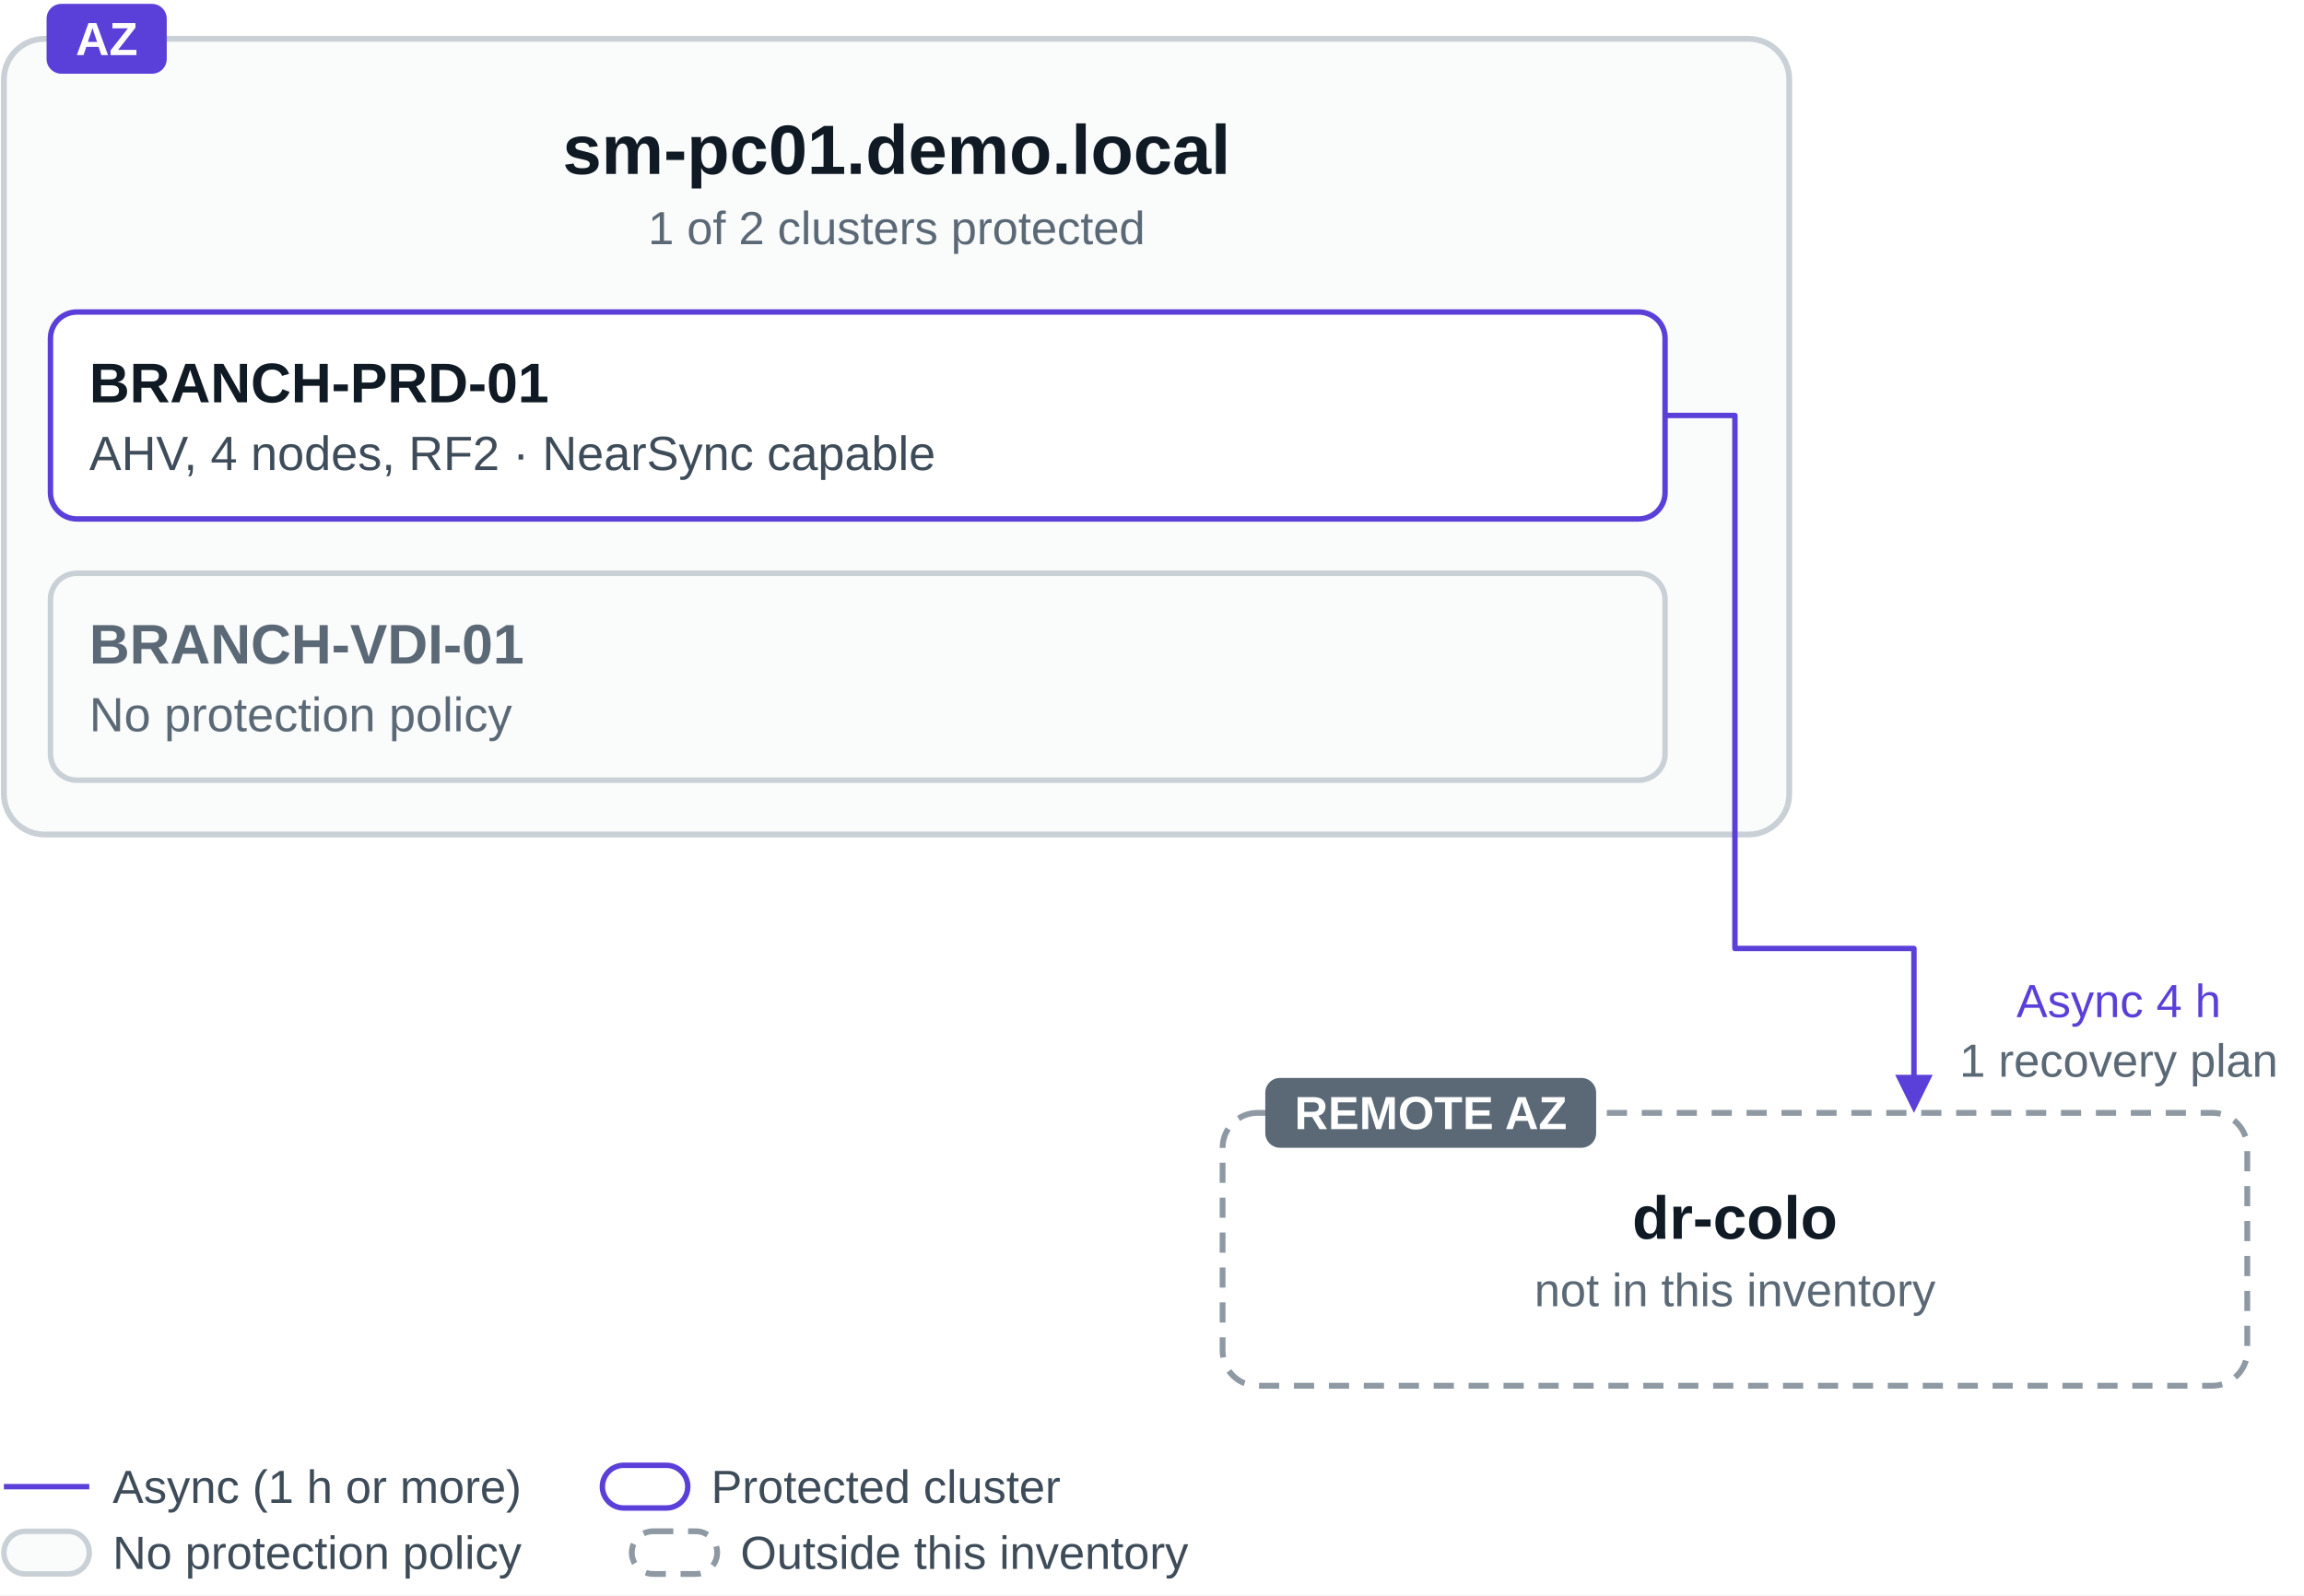
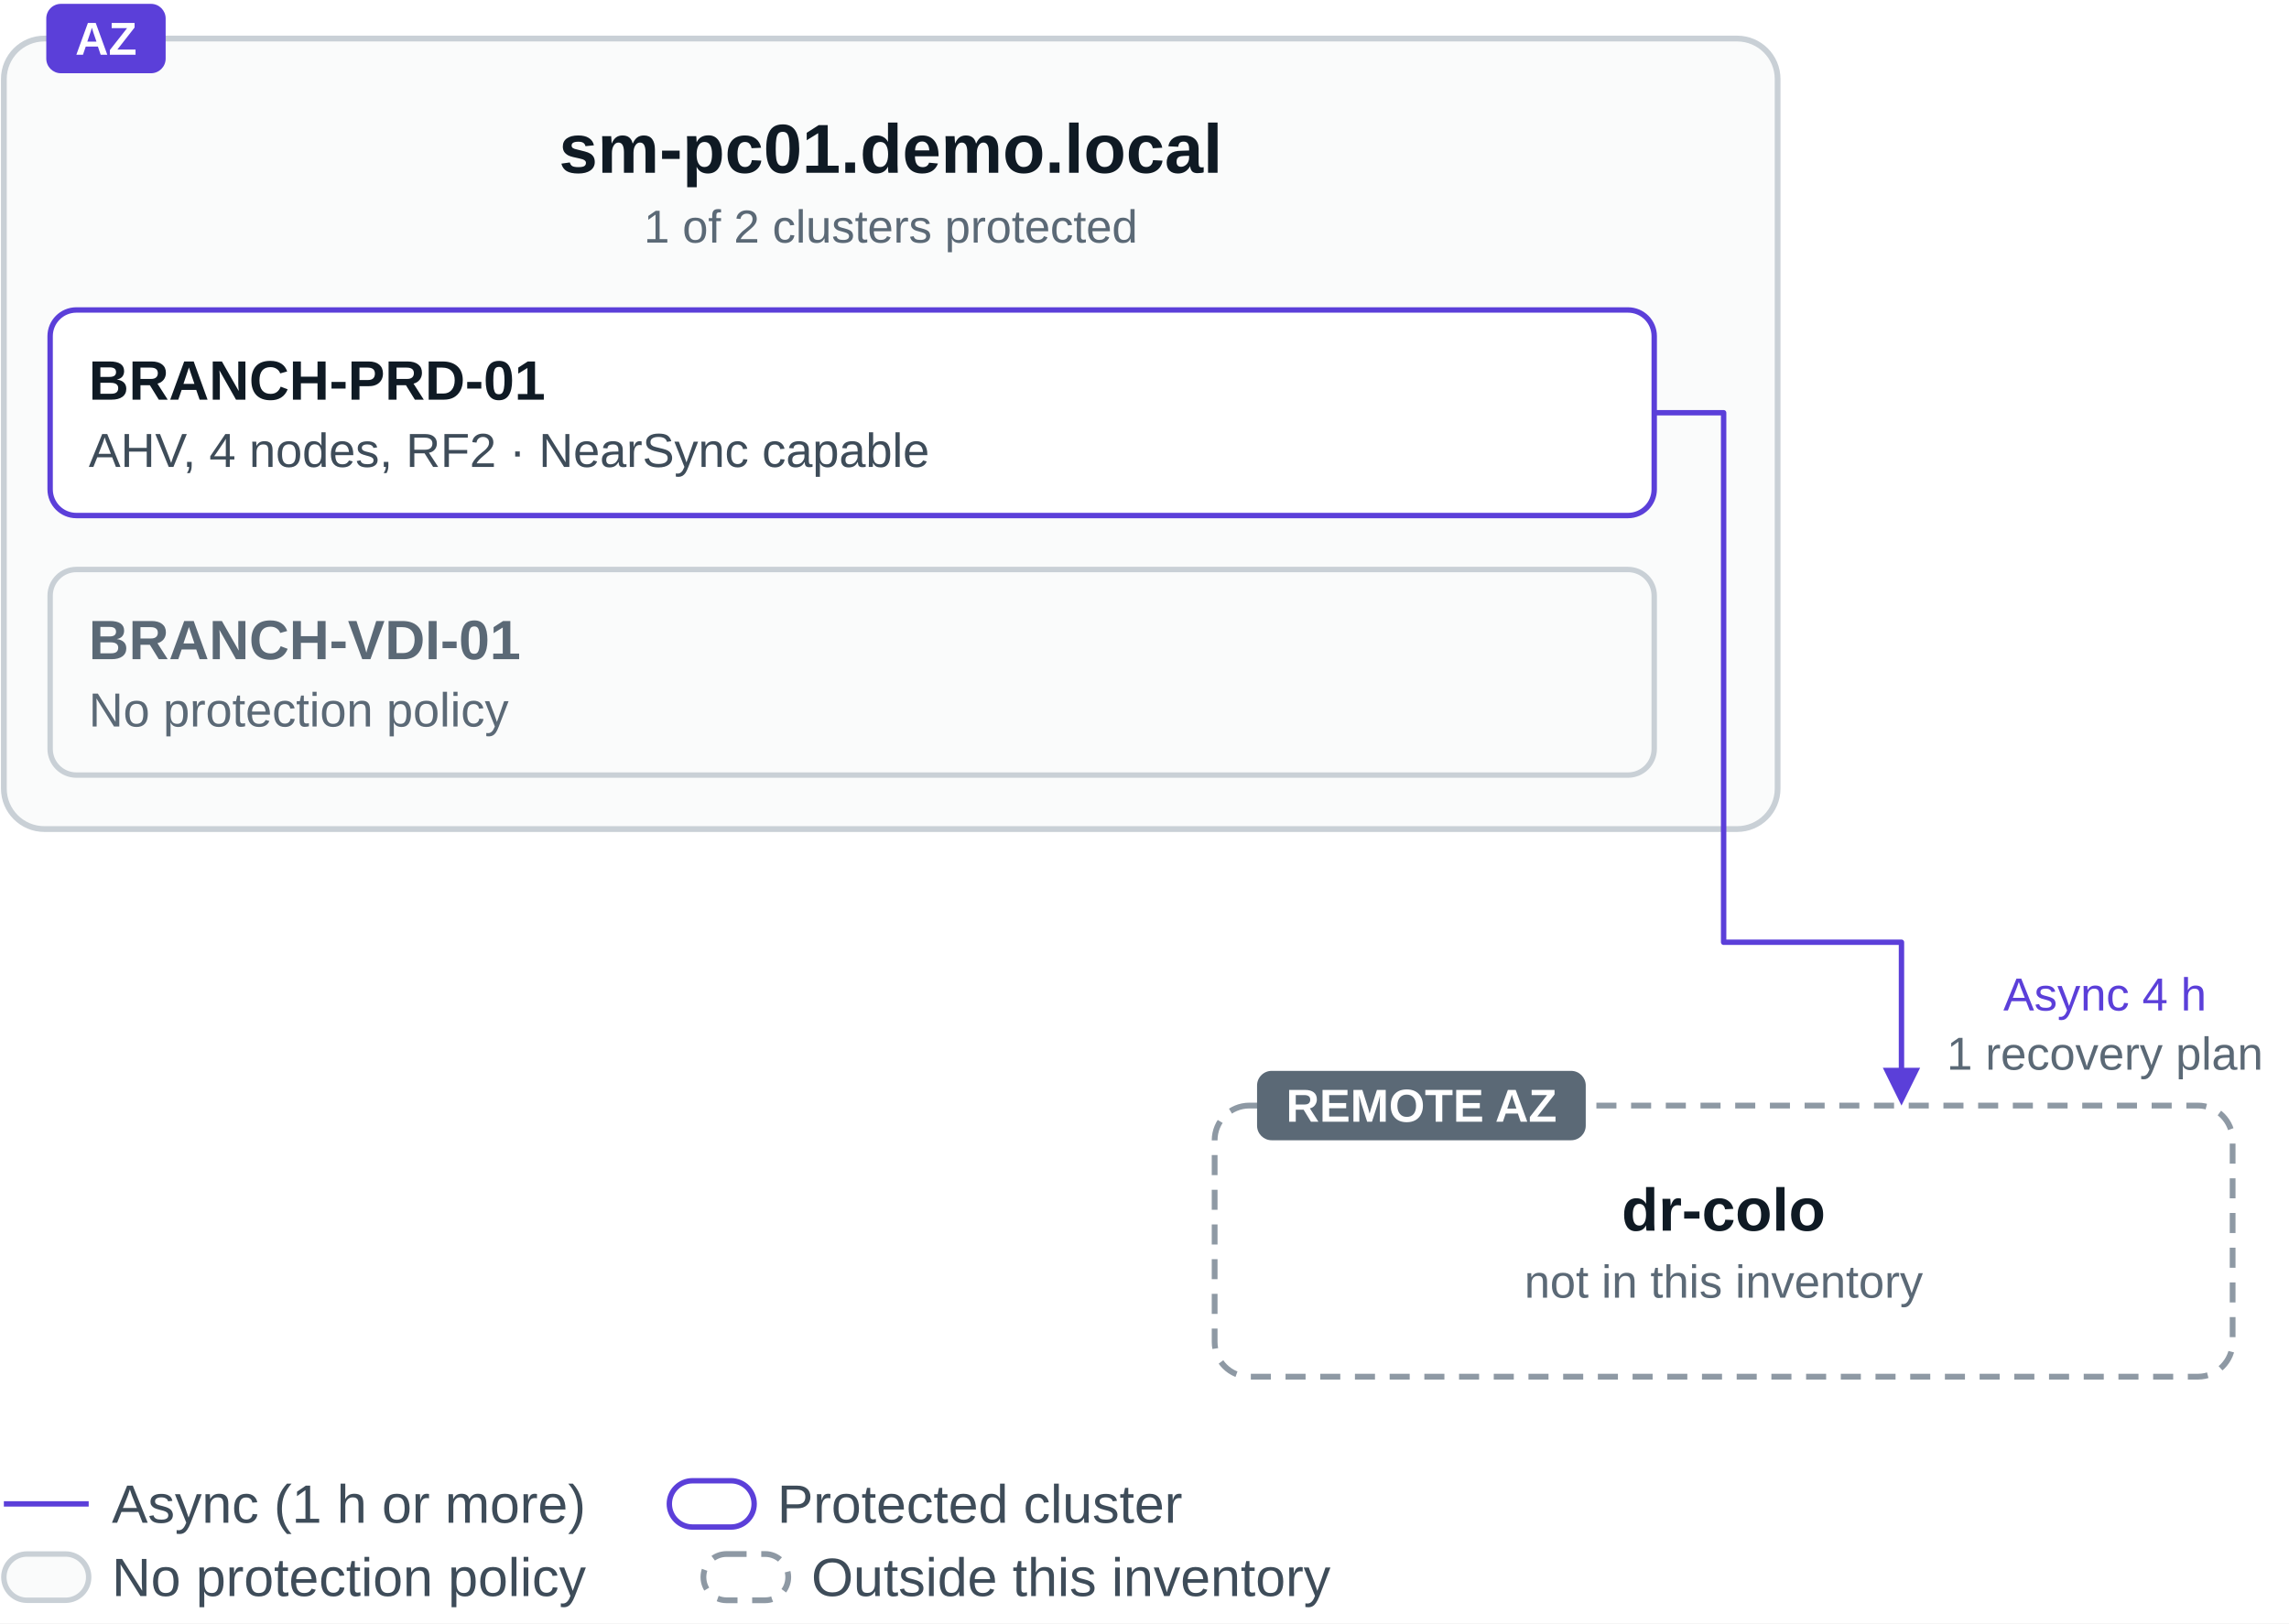
- <svg xmlns="http://www.w3.org/2000/svg" version="1.1" width="296.81pt" height="205.54pt" viewBox="0 0 296.81 205.54" font-family="Figtree, Calibri, 'Segoe UI', Arial, sans-serif">
-   <rect width="296.81" height="205.54" fill="#FFFFFF" />
+ <svg xmlns="http://www.w3.org/2000/svg" version="1.1" width="296.81pt" height="210.54pt" viewBox="0 0 296.81 210.54" font-family="Figtree, Calibri, 'Segoe UI', Arial, sans-serif">
+   <rect width="296.81" height="210.54" fill="#FFFFFF" />
  <g id="site:sm-pc01.demo.local" data-kind="container" data-name="sm-pc01.demo.local" data-prism-central="sm-pc01.demo.local">
    <rect x="0.5" y="5" width="230" height="102.52" fill="#FAFBFB" rx="5.25" stroke="#C9D0D6" stroke-width="0.75" />
    <text x="115.5" y="22.41" text-anchor="middle" font-size="9" font-weight="600" fill="#0F1A24" textLength="82.06" lengthAdjust="spacingAndGlyphs">sm-pc01.demo.local</text>
    <text x="115.5" y="31.46" text-anchor="middle" font-size="6" fill="#5B6976" textLength="65.44" lengthAdjust="spacingAndGlyphs">1 of 2 clusters protected</text>
  </g>
  <g id="cluster:0ca0388a-8411-5a32-a54a-f18b3163a417" data-kind="box" data-cluster-uuid="0ca0388a-8411-5a32-a54a-f18b3163a417" data-name="BRANCH-PRD-01" data-prism-central="sm-pc01.demo.local">
    <rect x="6.5" y="40.2" width="208" height="26.66" fill="#FFFFFF" rx="3.4" stroke="#5B3FD9" stroke-width="0.7" />
    <text x="11.5" y="51.83" font-size="7.2" font-weight="600" fill="#0F1A24" textLength="57.65" lengthAdjust="spacingAndGlyphs">BRANCH-PRD-01</text>
    <text x="11.5" y="60.56" font-size="6.2" fill="#3E4C59" textLength="107.29" lengthAdjust="spacingAndGlyphs">AHV, 4 nodes, RF2 · NearSync capable</text>
  </g>
  <g id="cluster:8996917a-a180-5d7e-83b7-4e276021ce55" data-kind="box" data-cluster-uuid="8996917a-a180-5d7e-83b7-4e276021ce55" data-name="BRANCH-VDI-01" data-prism-central="sm-pc01.demo.local">
    <rect x="6.5" y="73.86" width="208" height="26.66" fill="#FAFBFB" rx="3.4" stroke="#C9D0D6" stroke-width="0.7" />
    <text x="11.5" y="85.49" font-size="7.2" font-weight="600" fill="#5B6976" textLength="55.94" lengthAdjust="spacingAndGlyphs">BRANCH-VDI-01</text>
    <text x="11.5" y="94.22" font-size="6.2" fill="#5B6976" textLength="57.41" lengthAdjust="spacingAndGlyphs">No protection policy</text>
  </g>
  <g id="az:dr-colo" data-kind="box" data-availability-zone="dr-colo" data-name="dr-colo">
    <rect x="157.5" y="143.38" width="132" height="35.16" fill="#FFFFFF" rx="4.5" stroke="#8E99A4" stroke-width="0.75" stroke-dasharray="2.6 1.9" />
    <text x="223.5" y="159.6" text-anchor="middle" font-size="7.8" font-weight="600" fill="#0F1A24" textLength="25.79" lengthAdjust="spacingAndGlyphs">dr-colo</text>
    <text x="223.5" y="168.3" text-anchor="middle" font-size="6" fill="#5B6976" textLength="53.5" lengthAdjust="spacingAndGlyphs">not in this inventory</text>
  </g>
  <g id="legend:0:label" data-kind="label">
-     <text x="14.5" y="193.64" font-size="6" fill="#3E4C59" textLength="51.98" lengthAdjust="spacingAndGlyphs">Async (1 h or more)</text>
+     <text x="14.5" y="197.49" font-size="7" fill="#3E4C59" textLength="60.65" lengthAdjust="spacingAndGlyphs">Async (1 h or more)</text>
  </g>
  <g id="legend:1" data-kind="swatch">
-     <rect x="77.6" y="188.79" width="11" height="5.5" fill="#FFFFFF" rx="2.75" stroke="#5B3FD9" stroke-width="0.7" />
+     <rect x="86.79" y="192.04" width="11" height="6" fill="#FFFFFF" rx="3" stroke="#5B3FD9" stroke-width="0.7" />
  </g>
  <g id="legend:1:label" data-kind="label">
-     <text x="91.6" y="193.64" font-size="6" fill="#3E4C59" textLength="46.6" lengthAdjust="spacingAndGlyphs">Protected cluster</text>
+     <text x="100.79" y="197.49" font-size="7" fill="#3E4C59" textLength="54.36" lengthAdjust="spacingAndGlyphs">Protected cluster</text>
  </g>
  <g id="legend:2" data-kind="swatch">
-     <rect x="0.5" y="197.29" width="11" height="5.5" fill="#FAFBFB" rx="2.75" stroke="#C9D0D6" stroke-width="0.7" />
+     <rect x="0.5" y="201.54" width="11" height="6" fill="#FAFBFB" rx="3" stroke="#C9D0D6" stroke-width="0.7" />
  </g>
  <g id="legend:2:label" data-kind="label">
-     <text x="14.5" y="202.14" font-size="6" fill="#3E4C59" textLength="55.56" lengthAdjust="spacingAndGlyphs">No protection policy</text>
+     <text x="14.5" y="206.99" font-size="7" fill="#3E4C59" textLength="64.82" lengthAdjust="spacingAndGlyphs">No protection policy</text>
  </g>
  <g id="legend:3" data-kind="swatch">
-     <rect x="81.39" y="197.29" width="11" height="5.5" fill="#FFFFFF" rx="2.75" stroke="#8E99A4" stroke-width="0.75" stroke-dasharray="2.6 1.9" />
+     <rect x="91.21" y="201.54" width="11" height="6" fill="#FFFFFF" rx="3" stroke="#8E99A4" stroke-width="0.75" stroke-dasharray="2.6 1.9" />
  </g>
  <g id="legend:3:label" data-kind="label">
-     <text x="95.39" y="202.14" font-size="6" fill="#3E4C59" textLength="59.44" lengthAdjust="spacingAndGlyphs">Outside this inventory</text>
+     <text x="105.21" y="206.99" font-size="7" fill="#3E4C59" textLength="69.34" lengthAdjust="spacingAndGlyphs">Outside this inventory</text>
  </g>
  <g id="flow:cluster:0ca0388a-8411-5a32-a54a-f18b3163a417-&gt;az:dr-colo|az:dr-colo" data-kind="edge" data-link="replication">
    <polyline points="214.5,53.53 223.5,53.53 223.5,122.2 246.56,122.2 246.56,139.68" fill="none" stroke="#5B3FD9" stroke-width="0.7" stroke-linejoin="round" />
    <polygon points="246.56,143.38 244.14,138.48 248.98,138.48" fill="#5B3FD9" />
  </g>
  <g id="legend:0" data-kind="edge" data-link="">
-     <polyline points="0.5,191.54 11.5,191.54" fill="none" stroke="#5B3FD9" stroke-width="0.7" stroke-linejoin="round" />
+     <polyline points="0.5,195.04 11.5,195.04" fill="none" stroke="#5B3FD9" stroke-width="0.7" stroke-linejoin="round" />
  </g>
  <g>
    <text x="272.94" y="131.05" text-anchor="middle" font-size="6" fill="#5B3FD9" textLength="26.65" lengthAdjust="spacingAndGlyphs">Async 4 h</text>
    <text x="272.94" y="138.73" text-anchor="middle" font-size="6" fill="#5B6976" textLength="40.33" lengthAdjust="spacingAndGlyphs">1 recovery plan</text>
  </g>
  <g id="site:sm-pc01.demo.local:tag" data-kind="tag">
    <rect x="6" y="0.5" width="15.48" height="9" fill="#5B3FD9" rx="1.9" />
    <text x="13.74" y="7.1" text-anchor="middle" font-size="6" font-weight="600" fill="#FFFFFF" textLength="8" lengthAdjust="spacingAndGlyphs">AZ</text>
  </g>
  <g id="az:dr-colo:tag" data-kind="tag">
    <rect x="163" y="138.88" width="42.62" height="9" fill="#5B6976" rx="1.9" />
    <text x="184.31" y="145.48" text-anchor="middle" font-size="6" font-weight="600" fill="#FFFFFF" textLength="33.6" lengthAdjust="spacingAndGlyphs">REMOTE AZ</text>
  </g>
</svg>
